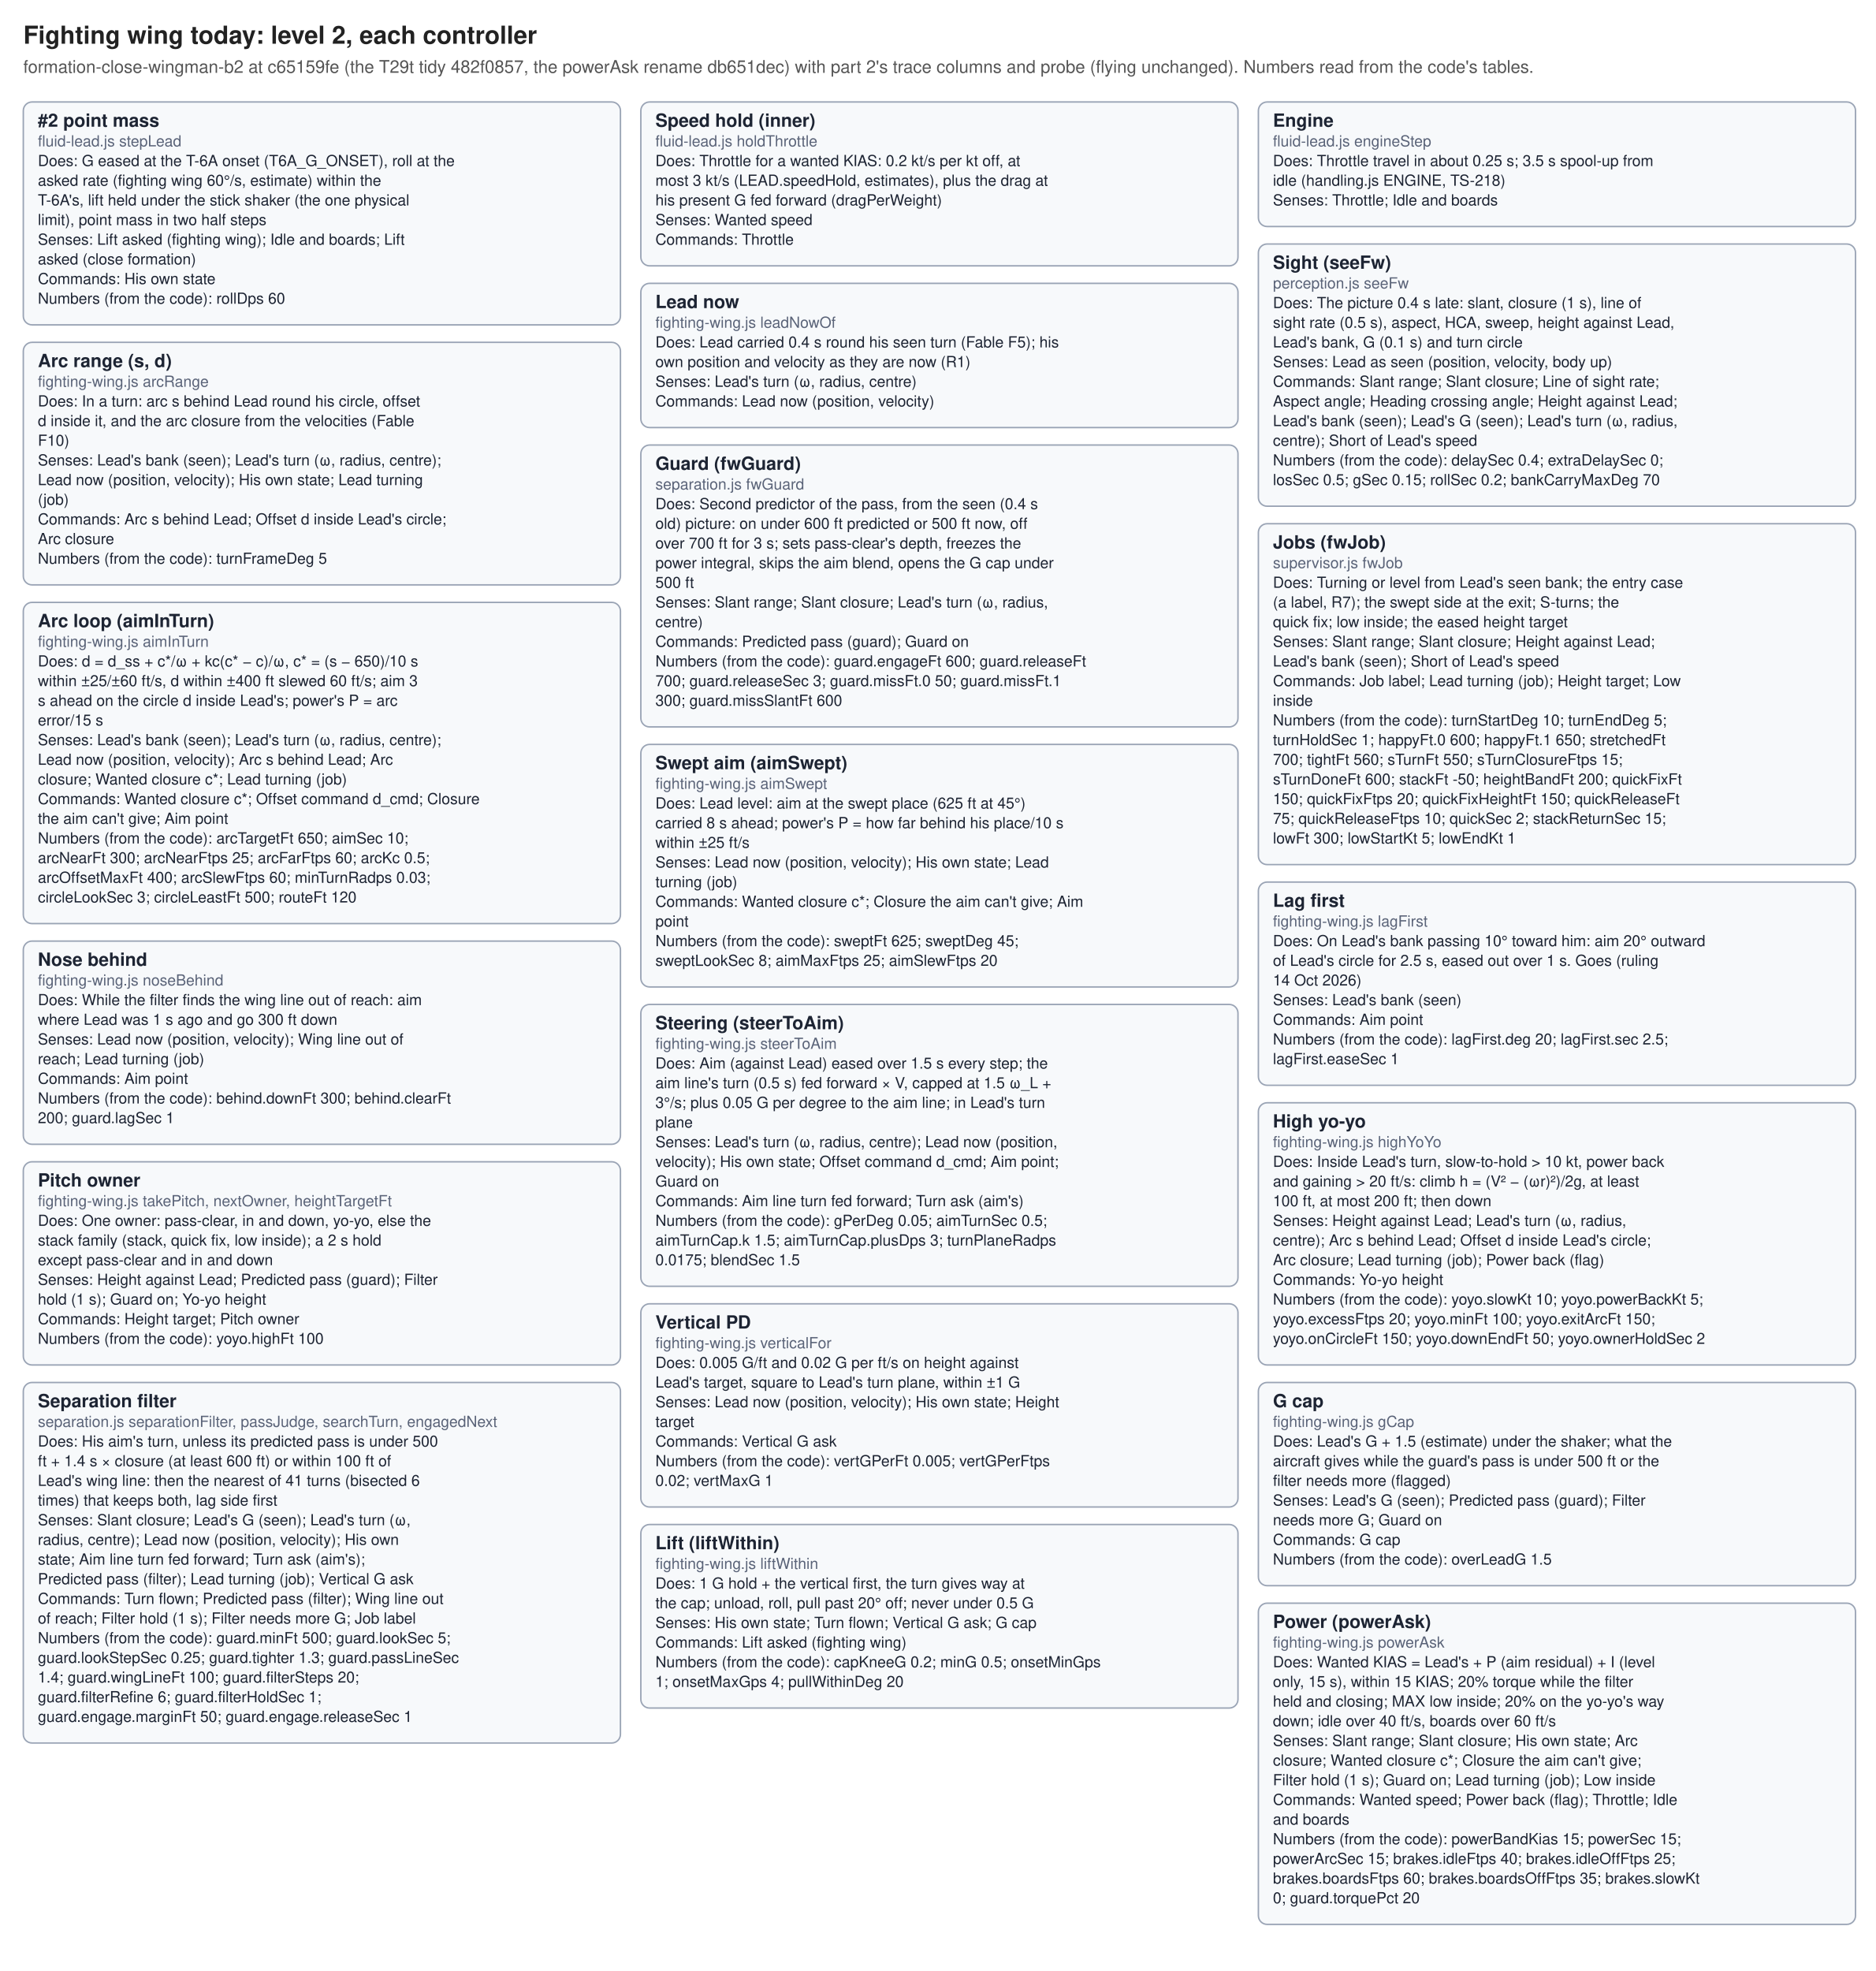
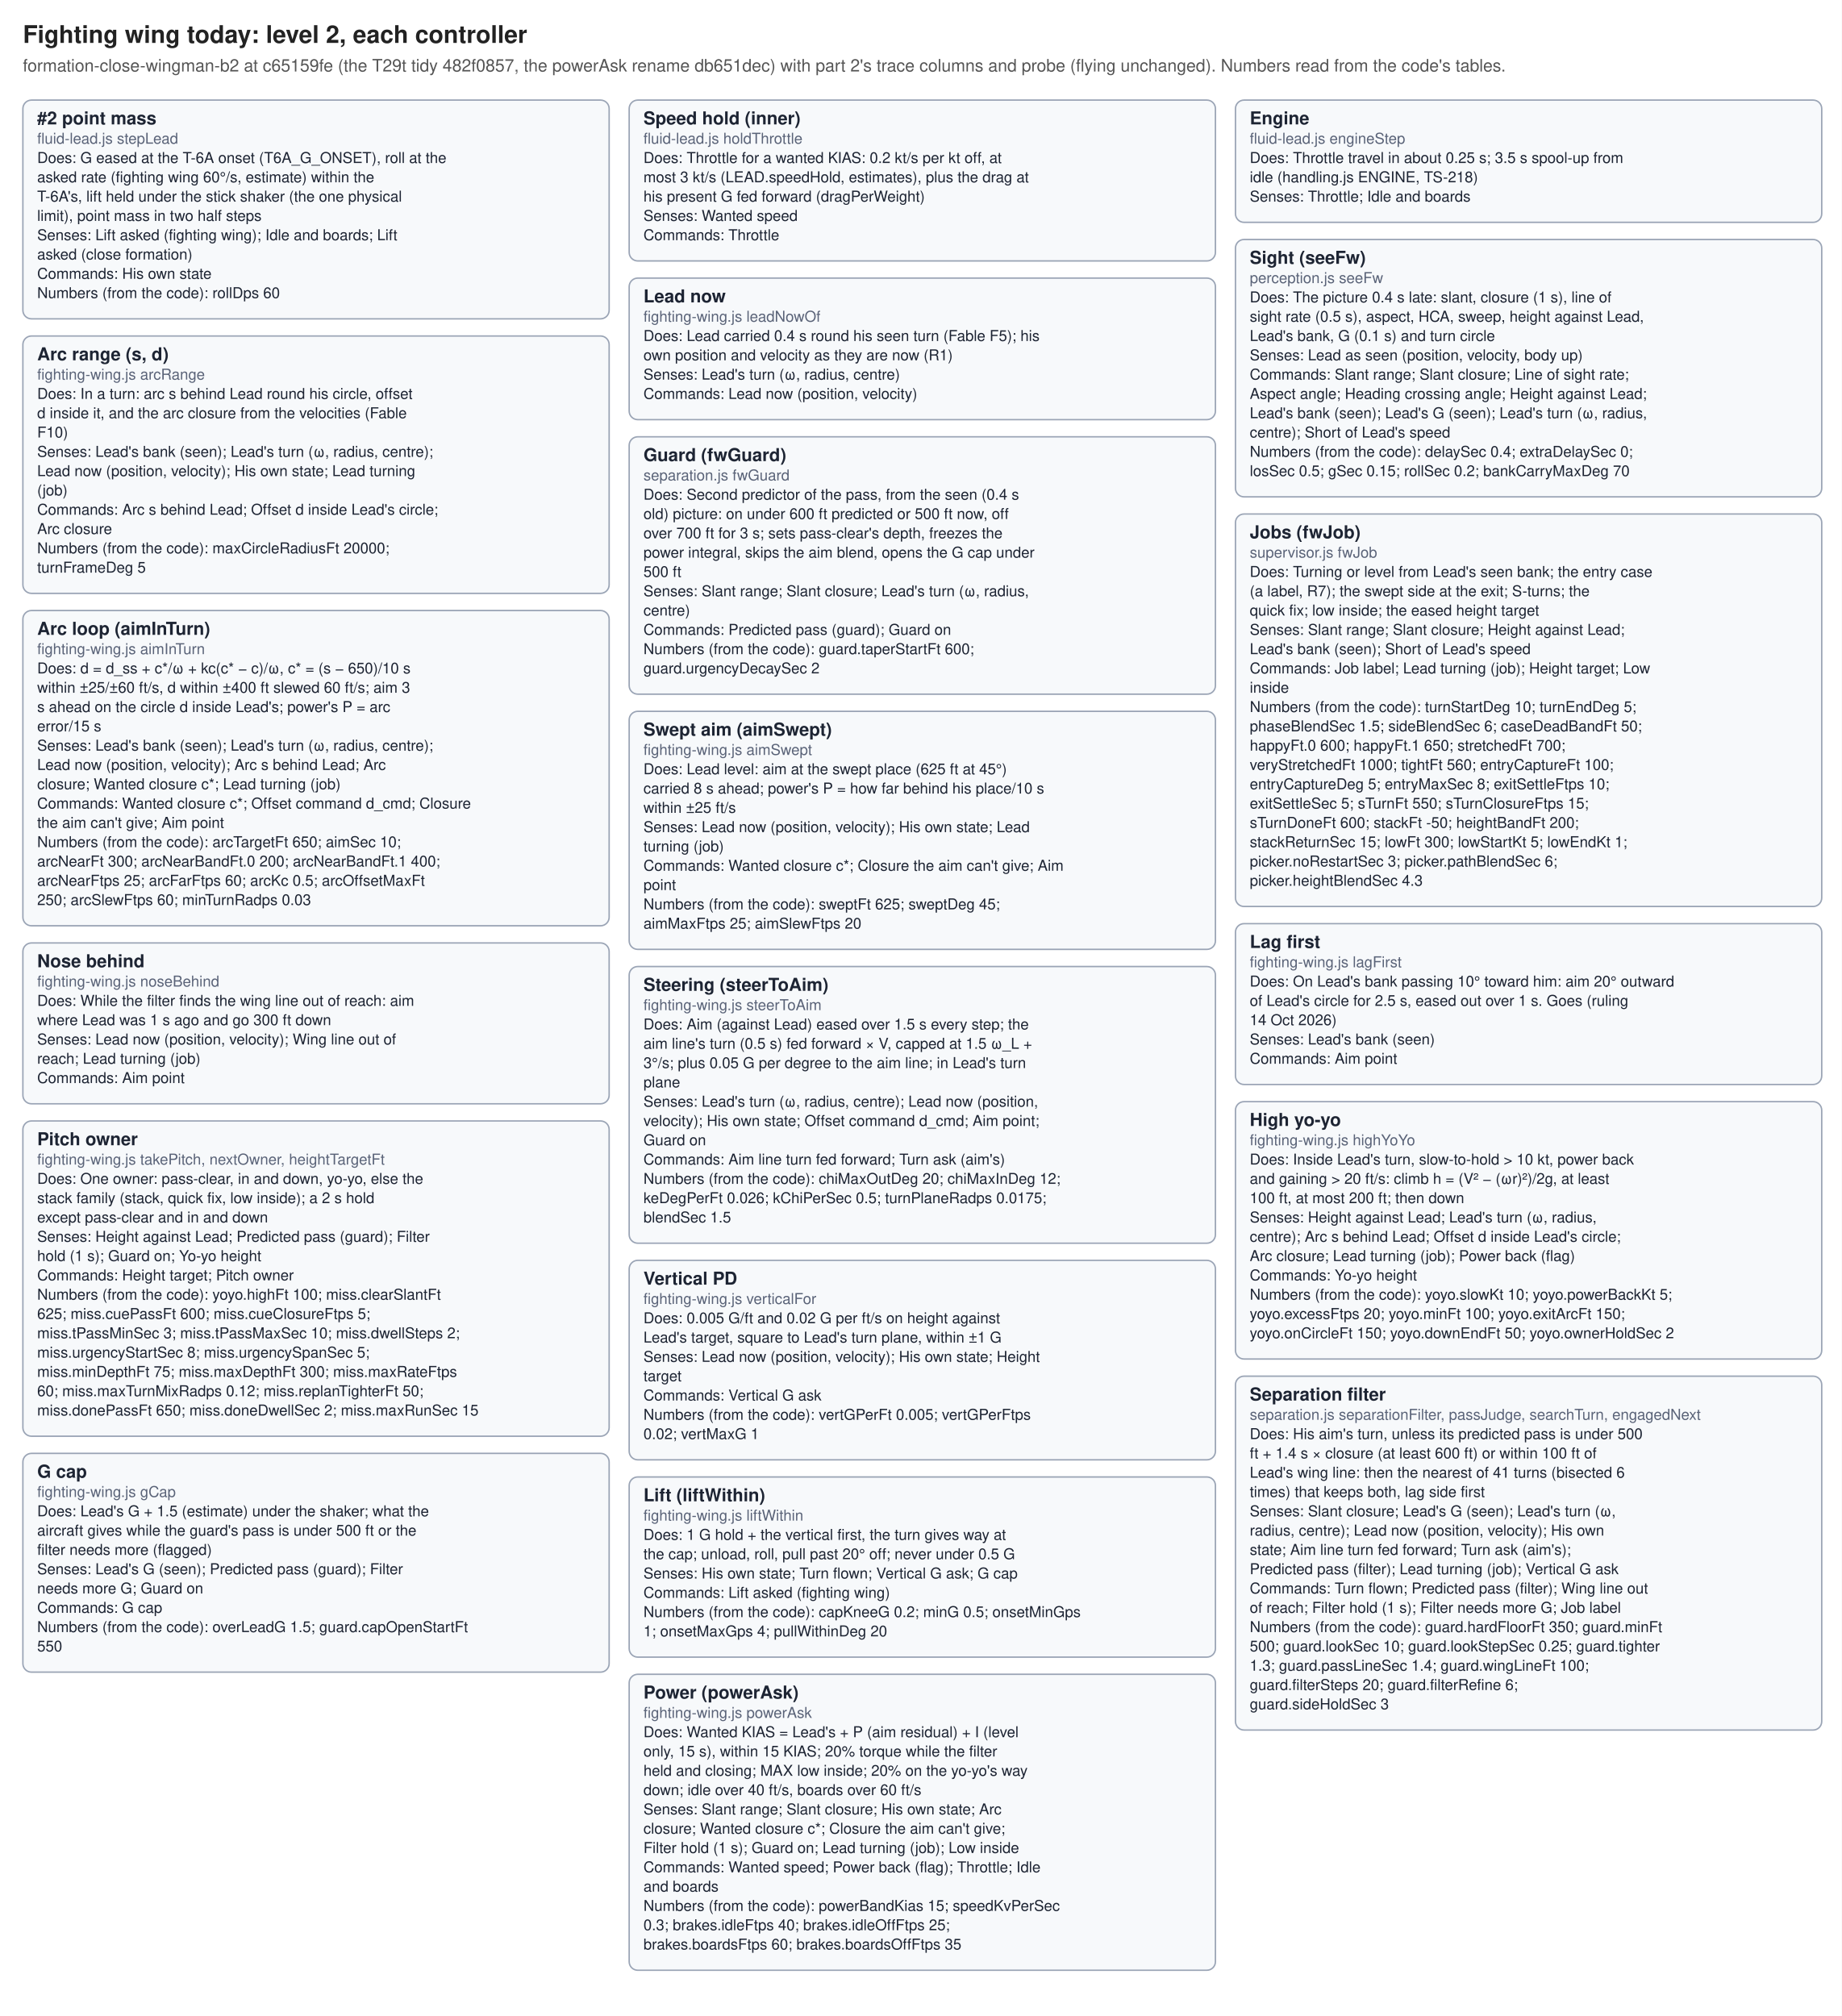
- <svg xmlns="http://www.w3.org/2000/svg" viewBox="0 0 1288 1353" width="1288" height="1353" font-family="Helvetica, Arial, sans-serif">
+ <svg xmlns="http://www.w3.org/2000/svg" viewBox="0 0 1288 1410" width="1288" height="1410" font-family="Helvetica, Arial, sans-serif">
  <rect width="100%" height="100%" fill="#ffffff" />
  <text x="16" y="30" font-size="17" font-weight="bold" fill="#222">Fighting wing today: level 2, each controller</text>
  <text x="16" y="50" font-size="12" fill="#555">formation-close-wingman-b2 at c65159fe (the T29t tidy 482f0857, the powerAsk rename db651dec) with part 2's trace columns and probe (flying unchanged). Numbers read from the code's tables.</text>
  <rect x="16" y="70" width="410" height="153" rx="6" fill="#f7f9fb" stroke="#9aa4b5" />
  <text x="26" y="87" font-size="12.5" font-weight="bold" fill="#1d2433">#2 point mass</text>
  <text x="26" y="100.5" font-size="10.5" fill="#5a6378">fluid-lead.js stepLead</text>
  <text x="26" y="114" font-size="10.5" fill="#1d2433">Does: G eased at the T-6A onset (T6A_G_ONSET), roll at the</text>
  <text x="26" y="127.5" font-size="10.5" fill="#1d2433">asked rate (fighting wing 60°/s, estimate) within the</text>
  <text x="26" y="141" font-size="10.5" fill="#1d2433">T-6A's, lift held under the stick shaker (the one physical</text>
  <text x="26" y="154.5" font-size="10.5" fill="#1d2433">limit), point mass in two half steps</text>
  <text x="26" y="168" font-size="10.5" fill="#1d2433">Senses: Lift asked (fighting wing); Idle and boards; Lift</text>
  <text x="26" y="181.5" font-size="10.5" fill="#1d2433">asked (close formation)</text>
  <text x="26" y="195" font-size="10.5" fill="#1d2433">Commands: His own state</text>
  <text x="26" y="208.5" font-size="10.5" fill="#1d2433">Numbers (from the code): rollDps 60</text>
  <rect x="440" y="70" width="410" height="112.5" rx="6" fill="#f7f9fb" stroke="#9aa4b5" />
  <text x="450" y="87" font-size="12.5" font-weight="bold" fill="#1d2433">Speed hold (inner)</text>
  <text x="450" y="100.5" font-size="10.5" fill="#5a6378">fluid-lead.js holdThrottle</text>
  <text x="450" y="114" font-size="10.5" fill="#1d2433">Does: Throttle for a wanted KIAS: 0.2 kt/s per kt off, at</text>
  <text x="450" y="127.5" font-size="10.5" fill="#1d2433">most 3 kt/s (LEAD.speedHold, estimates), plus the drag at</text>
  <text x="450" y="141" font-size="10.5" fill="#1d2433">his present G fed forward (dragPerWeight)</text>
  <text x="450" y="154.5" font-size="10.5" fill="#1d2433">Senses: Wanted speed</text>
  <text x="450" y="168" font-size="10.5" fill="#1d2433">Commands: Throttle</text>
  <rect x="864" y="70" width="410" height="85.5" rx="6" fill="#f7f9fb" stroke="#9aa4b5" />
  <text x="874" y="87" font-size="12.5" font-weight="bold" fill="#1d2433">Engine</text>
  <text x="874" y="100.5" font-size="10.5" fill="#5a6378">fluid-lead.js engineStep</text>
  <text x="874" y="114" font-size="10.5" fill="#1d2433">Does: Throttle travel in about 0.25 s; 3.5 s spool-up from</text>
  <text x="874" y="127.5" font-size="10.5" fill="#1d2433">idle (handling.js ENGINE, TS-218)</text>
  <text x="874" y="141" font-size="10.5" fill="#1d2433">Senses: Throttle; Idle and boards</text>
  <rect x="864" y="167.5" width="410" height="180" rx="6" fill="#f7f9fb" stroke="#9aa4b5" />
  <text x="874" y="184.5" font-size="12.5" font-weight="bold" fill="#1d2433">Sight (seeFw)</text>
  <text x="874" y="198" font-size="10.5" fill="#5a6378">perception.js seeFw</text>
  <text x="874" y="211.5" font-size="10.5" fill="#1d2433">Does: The picture 0.4 s late: slant, closure (1 s), line of</text>
  <text x="874" y="225" font-size="10.5" fill="#1d2433">sight rate (0.5 s), aspect, HCA, sweep, height against Lead,</text>
  <text x="874" y="238.5" font-size="10.5" fill="#1d2433">Lead's bank, G (0.1 s) and turn circle</text>
  <text x="874" y="252" font-size="10.5" fill="#1d2433">Senses: Lead as seen (position, velocity, body up)</text>
  <text x="874" y="265.5" font-size="10.5" fill="#1d2433">Commands: Slant range; Slant closure; Line of sight rate;</text>
  <text x="874" y="279" font-size="10.5" fill="#1d2433">Aspect angle; Heading crossing angle; Height against Lead;</text>
  <text x="874" y="292.5" font-size="10.5" fill="#1d2433">Lead's bank (seen); Lead's G (seen); Lead's turn (ω, radius,</text>
  <text x="874" y="306" font-size="10.5" fill="#1d2433">centre); Short of Lead's speed</text>
  <text x="874" y="319.5" font-size="10.5" fill="#1d2433">Numbers (from the code): delaySec 0.4; extraDelaySec 0;</text>
  <text x="874" y="333" font-size="10.5" fill="#1d2433">losSec 0.5; gSec 0.15; rollSec 0.2; bankCarryMaxDeg 70</text>
  <rect x="440" y="194.5" width="410" height="99" rx="6" fill="#f7f9fb" stroke="#9aa4b5" />
  <text x="450" y="211.5" font-size="12.5" font-weight="bold" fill="#1d2433">Lead now</text>
  <text x="450" y="225" font-size="10.5" fill="#5a6378">fighting-wing.js leadNowOf</text>
  <text x="450" y="238.5" font-size="10.5" fill="#1d2433">Does: Lead carried 0.4 s round his seen turn (Fable F5); his</text>
  <text x="450" y="252" font-size="10.5" fill="#1d2433">own position and velocity as they are now (R1)</text>
  <text x="450" y="265.5" font-size="10.5" fill="#1d2433">Senses: Lead's turn (ω, radius, centre)</text>
  <text x="450" y="279" font-size="10.5" fill="#1d2433">Commands: Lead now (position, velocity)</text>
-   <rect x="16" y="235" width="410" height="166.5" rx="6" fill="#f7f9fb" stroke="#9aa4b5" />
+   <rect x="16" y="235" width="410" height="180" rx="6" fill="#f7f9fb" stroke="#9aa4b5" />
  <text x="26" y="252" font-size="12.5" font-weight="bold" fill="#1d2433">Arc range (s, d)</text>
  <text x="26" y="265.5" font-size="10.5" fill="#5a6378">fighting-wing.js arcRange</text>
  <text x="26" y="279" font-size="10.5" fill="#1d2433">Does: In a turn: arc s behind Lead round his circle, offset</text>
  <text x="26" y="292.5" font-size="10.5" fill="#1d2433">d inside it, and the arc closure from the velocities (Fable</text>
  <text x="26" y="306" font-size="10.5" fill="#1d2433">F10)</text>
  <text x="26" y="319.5" font-size="10.5" fill="#1d2433">Senses: Lead's bank (seen); Lead's turn (ω, radius, centre);</text>
  <text x="26" y="333" font-size="10.5" fill="#1d2433">Lead now (position, velocity); His own state; Lead turning</text>
  <text x="26" y="346.5" font-size="10.5" fill="#1d2433">(job)</text>
  <text x="26" y="360" font-size="10.5" fill="#1d2433">Commands: Arc s behind Lead; Offset d inside Lead's circle;</text>
  <text x="26" y="373.5" font-size="10.5" fill="#1d2433">Arc closure</text>
-   <text x="26" y="387" font-size="10.5" fill="#1d2433">Numbers (from the code): turnFrameDeg 5</text>
-   <rect x="440" y="305.5" width="410" height="193.5" rx="6" fill="#f7f9fb" stroke="#9aa4b5" />
+   <text x="26" y="387" font-size="10.5" fill="#1d2433">Numbers (from the code): maxCircleRadiusFt 20000;</text>
+   <text x="26" y="400.5" font-size="10.5" fill="#1d2433">turnFrameDeg 5</text>
+   <rect x="440" y="305.5" width="410" height="180" rx="6" fill="#f7f9fb" stroke="#9aa4b5" />
  <text x="450" y="322.5" font-size="12.5" font-weight="bold" fill="#1d2433">Guard (fwGuard)</text>
  <text x="450" y="336" font-size="10.5" fill="#5a6378">separation.js fwGuard</text>
  <text x="450" y="349.5" font-size="10.5" fill="#1d2433">Does: Second predictor of the pass, from the seen (0.4 s</text>
  <text x="450" y="363" font-size="10.5" fill="#1d2433">old) picture: on under 600 ft predicted or 500 ft now, off</text>
  <text x="450" y="376.5" font-size="10.5" fill="#1d2433">over 700 ft for 3 s; sets pass-clear's depth, freezes the</text>
  <text x="450" y="390" font-size="10.5" fill="#1d2433">power integral, skips the aim blend, opens the G cap under</text>
  <text x="450" y="403.5" font-size="10.5" fill="#1d2433">500 ft</text>
  <text x="450" y="417" font-size="10.5" fill="#1d2433">Senses: Slant range; Slant closure; Lead's turn (ω, radius,</text>
  <text x="450" y="430.5" font-size="10.5" fill="#1d2433">centre)</text>
  <text x="450" y="444" font-size="10.5" fill="#1d2433">Commands: Predicted pass (guard); Guard on</text>
-   <text x="450" y="457.5" font-size="10.5" fill="#1d2433">Numbers (from the code): guard.engageFt 600; guard.releaseFt</text>
-   <text x="450" y="471" font-size="10.5" fill="#1d2433">700; guard.releaseSec 3; guard.missFt.0 50; guard.missFt.1</text>
-   <text x="450" y="484.5" font-size="10.5" fill="#1d2433">300; guard.missSlantFt 600</text>
-   <rect x="864" y="359.5" width="410" height="234" rx="6" fill="#f7f9fb" stroke="#9aa4b5" />
+   <text x="450" y="457.5" font-size="10.5" fill="#1d2433">Numbers (from the code): guard.taperStartFt 600;</text>
+   <text x="450" y="471" font-size="10.5" fill="#1d2433">guard.urgencyDecaySec 2</text>
+   <rect x="864" y="359.5" width="410" height="274.5" rx="6" fill="#f7f9fb" stroke="#9aa4b5" />
  <text x="874" y="376.5" font-size="12.5" font-weight="bold" fill="#1d2433">Jobs (fwJob)</text>
  <text x="874" y="390" font-size="10.5" fill="#5a6378">supervisor.js fwJob</text>
  <text x="874" y="403.5" font-size="10.5" fill="#1d2433">Does: Turning or level from Lead's seen bank; the entry case</text>
  <text x="874" y="417" font-size="10.5" fill="#1d2433">(a label, R7); the swept side at the exit; S-turns; the</text>
  <text x="874" y="430.5" font-size="10.5" fill="#1d2433">quick fix; low inside; the eased height target</text>
  <text x="874" y="444" font-size="10.5" fill="#1d2433">Senses: Slant range; Slant closure; Height against Lead;</text>
  <text x="874" y="457.5" font-size="10.5" fill="#1d2433">Lead's bank (seen); Short of Lead's speed</text>
  <text x="874" y="471" font-size="10.5" fill="#1d2433">Commands: Job label; Lead turning (job); Height target; Low</text>
  <text x="874" y="484.5" font-size="10.5" fill="#1d2433">inside</text>
  <text x="874" y="498" font-size="10.5" fill="#1d2433">Numbers (from the code): turnStartDeg 10; turnEndDeg 5;</text>
-   <text x="874" y="511.5" font-size="10.5" fill="#1d2433">turnHoldSec 1; happyFt.0 600; happyFt.1 650; stretchedFt</text>
-   <text x="874" y="525" font-size="10.5" fill="#1d2433">700; tightFt 560; sTurnFt 550; sTurnClosureFtps 15;</text>
-   <text x="874" y="538.5" font-size="10.5" fill="#1d2433">sTurnDoneFt 600; stackFt -50; heightBandFt 200; quickFixFt</text>
-   <text x="874" y="552" font-size="10.5" fill="#1d2433">150; quickFixFtps 20; quickFixHeightFt 150; quickReleaseFt</text>
-   <text x="874" y="565.5" font-size="10.5" fill="#1d2433">75; quickReleaseFtps 10; quickSec 2; stackReturnSec 15;</text>
-   <text x="874" y="579" font-size="10.5" fill="#1d2433">lowFt 300; lowStartKt 5; lowEndKt 1</text>
-   <rect x="16" y="413.5" width="410" height="220.5" rx="6" fill="#f7f9fb" stroke="#9aa4b5" />
-   <text x="26" y="430.5" font-size="12.5" font-weight="bold" fill="#1d2433">Arc loop (aimInTurn)</text>
-   <text x="26" y="444" font-size="10.5" fill="#5a6378">fighting-wing.js aimInTurn</text>
-   <text x="26" y="457.5" font-size="10.5" fill="#1d2433">Does: d = d_ss + c*/ω + kc(c* − c)/ω, c* = (s − 650)/10 s</text>
-   <text x="26" y="471" font-size="10.5" fill="#1d2433">within ±25/±60 ft/s, d within ±400 ft slewed 60 ft/s; aim 3</text>
-   <text x="26" y="484.5" font-size="10.5" fill="#1d2433">s ahead on the circle d inside Lead's; power's P = arc</text>
-   <text x="26" y="498" font-size="10.5" fill="#1d2433">error/15 s</text>
-   <text x="26" y="511.5" font-size="10.5" fill="#1d2433">Senses: Lead's bank (seen); Lead's turn (ω, radius, centre);</text>
-   <text x="26" y="525" font-size="10.5" fill="#1d2433">Lead now (position, velocity); Arc s behind Lead; Arc</text>
-   <text x="26" y="538.5" font-size="10.5" fill="#1d2433">closure; Wanted closure c*; Lead turning (job)</text>
-   <text x="26" y="552" font-size="10.5" fill="#1d2433">Commands: Wanted closure c*; Offset command d_cmd; Closure</text>
-   <text x="26" y="565.5" font-size="10.5" fill="#1d2433">the aim can't give; Aim point</text>
-   <text x="26" y="579" font-size="10.5" fill="#1d2433">Numbers (from the code): arcTargetFt 650; aimSec 10;</text>
-   <text x="26" y="592.5" font-size="10.5" fill="#1d2433">arcNearFt 300; arcNearFtps 25; arcFarFtps 60; arcKc 0.5;</text>
-   <text x="26" y="606" font-size="10.5" fill="#1d2433">arcOffsetMaxFt 400; arcSlewFtps 60; minTurnRadps 0.03;</text>
-   <text x="26" y="619.5" font-size="10.5" fill="#1d2433">circleLookSec 3; circleLeastFt 500; routeFt 120</text>
-   <rect x="440" y="511" width="410" height="166.5" rx="6" fill="#f7f9fb" stroke="#9aa4b5" />
-   <text x="450" y="528" font-size="12.5" font-weight="bold" fill="#1d2433">Swept aim (aimSwept)</text>
-   <text x="450" y="541.5" font-size="10.5" fill="#5a6378">fighting-wing.js aimSwept</text>
-   <text x="450" y="555" font-size="10.5" fill="#1d2433">Does: Lead level: aim at the swept place (625 ft at 45°)</text>
-   <text x="450" y="568.5" font-size="10.5" fill="#1d2433">carried 8 s ahead; power's P = how far behind his place/10 s</text>
-   <text x="450" y="582" font-size="10.5" fill="#1d2433">within ±25 ft/s</text>
-   <text x="450" y="595.5" font-size="10.5" fill="#1d2433">Senses: Lead now (position, velocity); His own state; Lead</text>
-   <text x="450" y="609" font-size="10.5" fill="#1d2433">turning (job)</text>
-   <text x="450" y="622.5" font-size="10.5" fill="#1d2433">Commands: Wanted closure c*; Closure the aim can't give; Aim</text>
-   <text x="450" y="636" font-size="10.5" fill="#1d2433">point</text>
-   <text x="450" y="649.5" font-size="10.5" fill="#1d2433">Numbers (from the code): sweptFt 625; sweptDeg 45;</text>
-   <text x="450" y="663" font-size="10.5" fill="#1d2433">sweptLookSec 8; aimMaxFtps 25; aimSlewFtps 20</text>
-   <rect x="864" y="605.5" width="410" height="139.5" rx="6" fill="#f7f9fb" stroke="#9aa4b5" />
-   <text x="874" y="622.5" font-size="12.5" font-weight="bold" fill="#1d2433">Lag first</text>
-   <text x="874" y="636" font-size="10.5" fill="#5a6378">fighting-wing.js lagFirst</text>
-   <text x="874" y="649.5" font-size="10.5" fill="#1d2433">Does: On Lead's bank passing 10° toward him: aim 20° outward</text>
-   <text x="874" y="663" font-size="10.5" fill="#1d2433">of Lead's circle for 2.5 s, eased out over 1 s. Goes (ruling</text>
-   <text x="874" y="676.5" font-size="10.5" fill="#1d2433">14 Oct 2026)</text>
-   <text x="874" y="690" font-size="10.5" fill="#1d2433">Senses: Lead's bank (seen)</text>
-   <text x="874" y="703.5" font-size="10.5" fill="#1d2433">Commands: Aim point</text>
-   <text x="874" y="717" font-size="10.5" fill="#1d2433">Numbers (from the code): lagFirst.deg 20; lagFirst.sec 2.5;</text>
-   <text x="874" y="730.5" font-size="10.5" fill="#1d2433">lagFirst.easeSec 1</text>
-   <rect x="16" y="646" width="410" height="139.5" rx="6" fill="#f7f9fb" stroke="#9aa4b5" />
-   <text x="26" y="663" font-size="12.5" font-weight="bold" fill="#1d2433">Nose behind</text>
-   <text x="26" y="676.5" font-size="10.5" fill="#5a6378">fighting-wing.js noseBehind</text>
-   <text x="26" y="690" font-size="10.5" fill="#1d2433">Does: While the filter finds the wing line out of reach: aim</text>
-   <text x="26" y="703.5" font-size="10.5" fill="#1d2433">where Lead was 1 s ago and go 300 ft down</text>
-   <text x="26" y="717" font-size="10.5" fill="#1d2433">Senses: Lead now (position, velocity); Wing line out of</text>
-   <text x="26" y="730.5" font-size="10.5" fill="#1d2433">reach; Lead turning (job)</text>
-   <text x="26" y="744" font-size="10.5" fill="#1d2433">Commands: Aim point</text>
-   <text x="26" y="757.5" font-size="10.5" fill="#1d2433">Numbers (from the code): behind.downFt 300; behind.clearFt</text>
-   <text x="26" y="771" font-size="10.5" fill="#1d2433">200; guard.lagSec 1</text>
-   <rect x="440" y="689.5" width="410" height="193.5" rx="6" fill="#f7f9fb" stroke="#9aa4b5" />
-   <text x="450" y="706.5" font-size="12.5" font-weight="bold" fill="#1d2433">Steering (steerToAim)</text>
-   <text x="450" y="720" font-size="10.5" fill="#5a6378">fighting-wing.js steerToAim</text>
-   <text x="450" y="733.5" font-size="10.5" fill="#1d2433">Does: Aim (against Lead) eased over 1.5 s every step; the</text>
-   <text x="450" y="747" font-size="10.5" fill="#1d2433">aim line's turn (0.5 s) fed forward × V, capped at 1.5 ω_L +</text>
-   <text x="450" y="760.5" font-size="10.5" fill="#1d2433">3°/s; plus 0.05 G per degree to the aim line; in Lead's turn</text>
-   <text x="450" y="774" font-size="10.5" fill="#1d2433">plane</text>
-   <text x="450" y="787.5" font-size="10.5" fill="#1d2433">Senses: Lead's turn (ω, radius, centre); Lead now (position,</text>
-   <text x="450" y="801" font-size="10.5" fill="#1d2433">velocity); His own state; Offset command d_cmd; Aim point;</text>
-   <text x="450" y="814.5" font-size="10.5" fill="#1d2433">Guard on</text>
-   <text x="450" y="828" font-size="10.5" fill="#1d2433">Commands: Aim line turn fed forward; Turn ask (aim's)</text>
-   <text x="450" y="841.5" font-size="10.5" fill="#1d2433">Numbers (from the code): gPerDeg 0.05; aimTurnSec 0.5;</text>
-   <text x="450" y="855" font-size="10.5" fill="#1d2433">aimTurnCap.k 1.5; aimTurnCap.plusDps 3; turnPlaneRadps</text>
-   <text x="450" y="868.5" font-size="10.5" fill="#1d2433">0.0175; blendSec 1.5</text>
-   <rect x="864" y="757" width="410" height="180" rx="6" fill="#f7f9fb" stroke="#9aa4b5" />
-   <text x="874" y="774" font-size="12.5" font-weight="bold" fill="#1d2433">High yo-yo</text>
-   <text x="874" y="787.5" font-size="10.5" fill="#5a6378">fighting-wing.js highYoYo</text>
-   <text x="874" y="801" font-size="10.5" fill="#1d2433">Does: Inside Lead's turn, slow-to-hold &gt; 10 kt, power back</text>
-   <text x="874" y="814.5" font-size="10.5" fill="#1d2433">and gaining &gt; 20 ft/s: climb h = (V² − (ωr)²)/2g, at least</text>
-   <text x="874" y="828" font-size="10.5" fill="#1d2433">100 ft, at most 200 ft; then down</text>
-   <text x="874" y="841.5" font-size="10.5" fill="#1d2433">Senses: Height against Lead; Lead's turn (ω, radius,</text>
-   <text x="874" y="855" font-size="10.5" fill="#1d2433">centre); Arc s behind Lead; Offset d inside Lead's circle;</text>
-   <text x="874" y="868.5" font-size="10.5" fill="#1d2433">Arc closure; Lead turning (job); Power back (flag)</text>
-   <text x="874" y="882" font-size="10.5" fill="#1d2433">Commands: Yo-yo height</text>
-   <text x="874" y="895.5" font-size="10.5" fill="#1d2433">Numbers (from the code): yoyo.slowKt 10; yoyo.powerBackKt 5;</text>
-   <text x="874" y="909" font-size="10.5" fill="#1d2433">yoyo.excessFtps 20; yoyo.minFt 100; yoyo.exitArcFt 150;</text>
-   <text x="874" y="922.5" font-size="10.5" fill="#1d2433">yoyo.onCircleFt 150; yoyo.downEndFt 50; yoyo.ownerHoldSec 2</text>
-   <rect x="16" y="797.5" width="410" height="139.5" rx="6" fill="#f7f9fb" stroke="#9aa4b5" />
-   <text x="26" y="814.5" font-size="12.5" font-weight="bold" fill="#1d2433">Pitch owner</text>
-   <text x="26" y="828" font-size="10.5" fill="#5a6378">fighting-wing.js takePitch, nextOwner, heightTargetFt</text>
-   <text x="26" y="841.5" font-size="10.5" fill="#1d2433">Does: One owner: pass-clear, in and down, yo-yo, else the</text>
-   <text x="26" y="855" font-size="10.5" fill="#1d2433">stack family (stack, quick fix, low inside); a 2 s hold</text>
-   <text x="26" y="868.5" font-size="10.5" fill="#1d2433">except pass-clear and in and down</text>
-   <text x="26" y="882" font-size="10.5" fill="#1d2433">Senses: Height against Lead; Predicted pass (guard); Filter</text>
-   <text x="26" y="895.5" font-size="10.5" fill="#1d2433">hold (1 s); Guard on; Yo-yo height</text>
-   <text x="26" y="909" font-size="10.5" fill="#1d2433">Commands: Height target; Pitch owner</text>
-   <text x="26" y="922.5" font-size="10.5" fill="#1d2433">Numbers (from the code): yoyo.highFt 100</text>
-   <rect x="440" y="895" width="410" height="139.5" rx="6" fill="#f7f9fb" stroke="#9aa4b5" />
-   <text x="450" y="912" font-size="12.5" font-weight="bold" fill="#1d2433">Vertical PD</text>
-   <text x="450" y="925.5" font-size="10.5" fill="#5a6378">fighting-wing.js verticalFor</text>
-   <text x="450" y="939" font-size="10.5" fill="#1d2433">Does: 0.005 G/ft and 0.02 G per ft/s on height against</text>
-   <text x="450" y="952.5" font-size="10.5" fill="#1d2433">Lead's target, square to Lead's turn plane, within ±1 G</text>
-   <text x="450" y="966" font-size="10.5" fill="#1d2433">Senses: Lead now (position, velocity); His own state; Height</text>
-   <text x="450" y="979.5" font-size="10.5" fill="#1d2433">target</text>
-   <text x="450" y="993" font-size="10.5" fill="#1d2433">Commands: Vertical G ask</text>
-   <text x="450" y="1006.5" font-size="10.5" fill="#1d2433">Numbers (from the code): vertGPerFt 0.005; vertGPerFtps</text>
-   <text x="450" y="1020" font-size="10.5" fill="#1d2433">0.02; vertMaxG 1</text>
-   <rect x="16" y="949" width="410" height="247.5" rx="6" fill="#f7f9fb" stroke="#9aa4b5" />
-   <text x="26" y="966" font-size="12.5" font-weight="bold" fill="#1d2433">Separation filter</text>
-   <text x="26" y="979.5" font-size="10.5" fill="#5a6378">separation.js separationFilter, passJudge, searchTurn, engagedNext</text>
-   <text x="26" y="993" font-size="10.5" fill="#1d2433">Does: His aim's turn, unless its predicted pass is under 500</text>
-   <text x="26" y="1006.5" font-size="10.5" fill="#1d2433">ft + 1.4 s × closure (at least 600 ft) or within 100 ft of</text>
-   <text x="26" y="1020" font-size="10.5" fill="#1d2433">Lead's wing line: then the nearest of 41 turns (bisected 6</text>
-   <text x="26" y="1033.5" font-size="10.5" fill="#1d2433">times) that keeps both, lag side first</text>
-   <text x="26" y="1047" font-size="10.5" fill="#1d2433">Senses: Slant closure; Lead's G (seen); Lead's turn (ω,</text>
-   <text x="26" y="1060.5" font-size="10.5" fill="#1d2433">radius, centre); Lead now (position, velocity); His own</text>
-   <text x="26" y="1074" font-size="10.5" fill="#1d2433">state; Aim line turn fed forward; Turn ask (aim's);</text>
-   <text x="26" y="1087.5" font-size="10.5" fill="#1d2433">Predicted pass (filter); Lead turning (job); Vertical G ask</text>
-   <text x="26" y="1101" font-size="10.5" fill="#1d2433">Commands: Turn flown; Predicted pass (filter); Wing line out</text>
-   <text x="26" y="1114.5" font-size="10.5" fill="#1d2433">of reach; Filter hold (1 s); Filter needs more G; Job label</text>
-   <text x="26" y="1128" font-size="10.5" fill="#1d2433">Numbers (from the code): guard.minFt 500; guard.lookSec 5;</text>
-   <text x="26" y="1141.5" font-size="10.5" fill="#1d2433">guard.lookStepSec 0.25; guard.tighter 1.3; guard.passLineSec</text>
-   <text x="26" y="1155" font-size="10.5" fill="#1d2433">1.4; guard.wingLineFt 100; guard.filterSteps 20;</text>
-   <text x="26" y="1168.5" font-size="10.5" fill="#1d2433">guard.filterRefine 6; guard.filterHoldSec 1;</text>
-   <text x="26" y="1182" font-size="10.5" fill="#1d2433">guard.engage.marginFt 50; guard.engage.releaseSec 1</text>
-   <rect x="864" y="949" width="410" height="139.5" rx="6" fill="#f7f9fb" stroke="#9aa4b5" />
-   <text x="874" y="966" font-size="12.5" font-weight="bold" fill="#1d2433">G cap</text>
-   <text x="874" y="979.5" font-size="10.5" fill="#5a6378">fighting-wing.js gCap</text>
-   <text x="874" y="993" font-size="10.5" fill="#1d2433">Does: Lead's G + 1.5 (estimate) under the shaker; what the</text>
-   <text x="874" y="1006.5" font-size="10.5" fill="#1d2433">aircraft gives while the guard's pass is under 500 ft or the</text>
-   <text x="874" y="1020" font-size="10.5" fill="#1d2433">filter needs more (flagged)</text>
-   <text x="874" y="1033.5" font-size="10.5" fill="#1d2433">Senses: Lead's G (seen); Predicted pass (guard); Filter</text>
-   <text x="874" y="1047" font-size="10.5" fill="#1d2433">needs more G; Guard on</text>
-   <text x="874" y="1060.5" font-size="10.5" fill="#1d2433">Commands: G cap</text>
-   <text x="874" y="1074" font-size="10.5" fill="#1d2433">Numbers (from the code): overLeadG 1.5</text>
-   <rect x="440" y="1046.5" width="410" height="126" rx="6" fill="#f7f9fb" stroke="#9aa4b5" />
-   <text x="450" y="1063.5" font-size="12.5" font-weight="bold" fill="#1d2433">Lift (liftWithin)</text>
-   <text x="450" y="1077" font-size="10.5" fill="#5a6378">fighting-wing.js liftWithin</text>
-   <text x="450" y="1090.5" font-size="10.5" fill="#1d2433">Does: 1 G hold + the vertical first, the turn gives way at</text>
-   <text x="450" y="1104" font-size="10.5" fill="#1d2433">the cap; unload, roll, pull past 20° off; never under 0.5 G</text>
-   <text x="450" y="1117.5" font-size="10.5" fill="#1d2433">Senses: His own state; Turn flown; Vertical G ask; G cap</text>
-   <text x="450" y="1131" font-size="10.5" fill="#1d2433">Commands: Lift asked (fighting wing)</text>
-   <text x="450" y="1144.5" font-size="10.5" fill="#1d2433">Numbers (from the code): capKneeG 0.2; minG 0.5; onsetMinGps</text>
-   <text x="450" y="1158" font-size="10.5" fill="#1d2433">1; onsetMaxGps 4; pullWithinDeg 20</text>
-   <rect x="864" y="1100.5" width="410" height="220.5" rx="6" fill="#f7f9fb" stroke="#9aa4b5" />
-   <text x="874" y="1117.5" font-size="12.5" font-weight="bold" fill="#1d2433">Power (powerAsk)</text>
-   <text x="874" y="1131" font-size="10.5" fill="#5a6378">fighting-wing.js powerAsk</text>
-   <text x="874" y="1144.5" font-size="10.5" fill="#1d2433">Does: Wanted KIAS = Lead's + P (aim residual) + I (level</text>
-   <text x="874" y="1158" font-size="10.5" fill="#1d2433">only, 15 s), within 15 KIAS; 20% torque while the filter</text>
-   <text x="874" y="1171.5" font-size="10.5" fill="#1d2433">held and closing; MAX low inside; 20% on the yo-yo's way</text>
-   <text x="874" y="1185" font-size="10.5" fill="#1d2433">down; idle over 40 ft/s, boards over 60 ft/s</text>
-   <text x="874" y="1198.5" font-size="10.5" fill="#1d2433">Senses: Slant range; Slant closure; His own state; Arc</text>
-   <text x="874" y="1212" font-size="10.5" fill="#1d2433">closure; Wanted closure c*; Closure the aim can't give;</text>
-   <text x="874" y="1225.5" font-size="10.5" fill="#1d2433">Filter hold (1 s); Guard on; Lead turning (job); Low inside</text>
-   <text x="874" y="1239" font-size="10.5" fill="#1d2433">Commands: Wanted speed; Power back (flag); Throttle; Idle</text>
-   <text x="874" y="1252.5" font-size="10.5" fill="#1d2433">and boards</text>
-   <text x="874" y="1266" font-size="10.5" fill="#1d2433">Numbers (from the code): powerBandKias 15; powerSec 15;</text>
-   <text x="874" y="1279.5" font-size="10.5" fill="#1d2433">powerArcSec 15; brakes.idleFtps 40; brakes.idleOffFtps 25;</text>
-   <text x="874" y="1293" font-size="10.5" fill="#1d2433">brakes.boardsFtps 60; brakes.boardsOffFtps 35; brakes.slowKt</text>
-   <text x="874" y="1306.5" font-size="10.5" fill="#1d2433">0; guard.torquePct 20</text>
+   <text x="874" y="511.5" font-size="10.5" fill="#1d2433">phaseBlendSec 1.5; sideBlendSec 6; caseDeadBandFt 50;</text>
+   <text x="874" y="525" font-size="10.5" fill="#1d2433">happyFt.0 600; happyFt.1 650; stretchedFt 700;</text>
+   <text x="874" y="538.5" font-size="10.5" fill="#1d2433">veryStretchedFt 1000; tightFt 560; entryCaptureFt 100;</text>
+   <text x="874" y="552" font-size="10.5" fill="#1d2433">entryCaptureDeg 5; entryMaxSec 8; exitSettleFtps 10;</text>
+   <text x="874" y="565.5" font-size="10.5" fill="#1d2433">exitSettleSec 5; sTurnFt 550; sTurnClosureFtps 15;</text>
+   <text x="874" y="579" font-size="10.5" fill="#1d2433">sTurnDoneFt 600; stackFt -50; heightBandFt 200;</text>
+   <text x="874" y="592.5" font-size="10.5" fill="#1d2433">stackReturnSec 15; lowFt 300; lowStartKt 5; lowEndKt 1;</text>
+   <text x="874" y="606" font-size="10.5" fill="#1d2433">picker.noRestartSec 3; picker.pathBlendSec 6;</text>
+   <text x="874" y="619.5" font-size="10.5" fill="#1d2433">picker.heightBlendSec 4.3</text>
+   <rect x="16" y="427" width="410" height="220.5" rx="6" fill="#f7f9fb" stroke="#9aa4b5" />
+   <text x="26" y="444" font-size="12.5" font-weight="bold" fill="#1d2433">Arc loop (aimInTurn)</text>
+   <text x="26" y="457.5" font-size="10.5" fill="#5a6378">fighting-wing.js aimInTurn</text>
+   <text x="26" y="471" font-size="10.5" fill="#1d2433">Does: d = d_ss + c*/ω + kc(c* − c)/ω, c* = (s − 650)/10 s</text>
+   <text x="26" y="484.5" font-size="10.5" fill="#1d2433">within ±25/±60 ft/s, d within ±400 ft slewed 60 ft/s; aim 3</text>
+   <text x="26" y="498" font-size="10.5" fill="#1d2433">s ahead on the circle d inside Lead's; power's P = arc</text>
+   <text x="26" y="511.5" font-size="10.5" fill="#1d2433">error/15 s</text>
+   <text x="26" y="525" font-size="10.5" fill="#1d2433">Senses: Lead's bank (seen); Lead's turn (ω, radius, centre);</text>
+   <text x="26" y="538.5" font-size="10.5" fill="#1d2433">Lead now (position, velocity); Arc s behind Lead; Arc</text>
+   <text x="26" y="552" font-size="10.5" fill="#1d2433">closure; Wanted closure c*; Lead turning (job)</text>
+   <text x="26" y="565.5" font-size="10.5" fill="#1d2433">Commands: Wanted closure c*; Offset command d_cmd; Closure</text>
+   <text x="26" y="579" font-size="10.5" fill="#1d2433">the aim can't give; Aim point</text>
+   <text x="26" y="592.5" font-size="10.5" fill="#1d2433">Numbers (from the code): arcTargetFt 650; aimSec 10;</text>
+   <text x="26" y="606" font-size="10.5" fill="#1d2433">arcNearFt 300; arcNearBandFt.0 200; arcNearBandFt.1 400;</text>
+   <text x="26" y="619.5" font-size="10.5" fill="#1d2433">arcNearFtps 25; arcFarFtps 60; arcKc 0.5; arcOffsetMaxFt</text>
+   <text x="26" y="633" font-size="10.5" fill="#1d2433">250; arcSlewFtps 60; minTurnRadps 0.03</text>
+   <rect x="440" y="497.5" width="410" height="166.5" rx="6" fill="#f7f9fb" stroke="#9aa4b5" />
+   <text x="450" y="514.5" font-size="12.5" font-weight="bold" fill="#1d2433">Swept aim (aimSwept)</text>
+   <text x="450" y="528" font-size="10.5" fill="#5a6378">fighting-wing.js aimSwept</text>
+   <text x="450" y="541.5" font-size="10.5" fill="#1d2433">Does: Lead level: aim at the swept place (625 ft at 45°)</text>
+   <text x="450" y="555" font-size="10.5" fill="#1d2433">carried 8 s ahead; power's P = how far behind his place/10 s</text>
+   <text x="450" y="568.5" font-size="10.5" fill="#1d2433">within ±25 ft/s</text>
+   <text x="450" y="582" font-size="10.5" fill="#1d2433">Senses: Lead now (position, velocity); His own state; Lead</text>
+   <text x="450" y="595.5" font-size="10.5" fill="#1d2433">turning (job)</text>
+   <text x="450" y="609" font-size="10.5" fill="#1d2433">Commands: Wanted closure c*; Closure the aim can't give; Aim</text>
+   <text x="450" y="622.5" font-size="10.5" fill="#1d2433">point</text>
+   <text x="450" y="636" font-size="10.5" fill="#1d2433">Numbers (from the code): sweptFt 625; sweptDeg 45;</text>
+   <text x="450" y="649.5" font-size="10.5" fill="#1d2433">aimMaxFtps 25; aimSlewFtps 20</text>
+   <rect x="864" y="646" width="410" height="112.5" rx="6" fill="#f7f9fb" stroke="#9aa4b5" />
+   <text x="874" y="663" font-size="12.5" font-weight="bold" fill="#1d2433">Lag first</text>
+   <text x="874" y="676.5" font-size="10.5" fill="#5a6378">fighting-wing.js lagFirst</text>
+   <text x="874" y="690" font-size="10.5" fill="#1d2433">Does: On Lead's bank passing 10° toward him: aim 20° outward</text>
+   <text x="874" y="703.5" font-size="10.5" fill="#1d2433">of Lead's circle for 2.5 s, eased out over 1 s. Goes (ruling</text>
+   <text x="874" y="717" font-size="10.5" fill="#1d2433">14 Oct 2026)</text>
+   <text x="874" y="730.5" font-size="10.5" fill="#1d2433">Senses: Lead's bank (seen)</text>
+   <text x="874" y="744" font-size="10.5" fill="#1d2433">Commands: Aim point</text>
+   <rect x="16" y="659.5" width="410" height="112.5" rx="6" fill="#f7f9fb" stroke="#9aa4b5" />
+   <text x="26" y="676.5" font-size="12.5" font-weight="bold" fill="#1d2433">Nose behind</text>
+   <text x="26" y="690" font-size="10.5" fill="#5a6378">fighting-wing.js noseBehind</text>
+   <text x="26" y="703.5" font-size="10.5" fill="#1d2433">Does: While the filter finds the wing line out of reach: aim</text>
+   <text x="26" y="717" font-size="10.5" fill="#1d2433">where Lead was 1 s ago and go 300 ft down</text>
+   <text x="26" y="730.5" font-size="10.5" fill="#1d2433">Senses: Lead now (position, velocity); Wing line out of</text>
+   <text x="26" y="744" font-size="10.5" fill="#1d2433">reach; Lead turning (job)</text>
+   <text x="26" y="757.5" font-size="10.5" fill="#1d2433">Commands: Aim point</text>
+   <rect x="440" y="676" width="410" height="193.5" rx="6" fill="#f7f9fb" stroke="#9aa4b5" />
+   <text x="450" y="693" font-size="12.5" font-weight="bold" fill="#1d2433">Steering (steerToAim)</text>
+   <text x="450" y="706.5" font-size="10.5" fill="#5a6378">fighting-wing.js steerToAim</text>
+   <text x="450" y="720" font-size="10.5" fill="#1d2433">Does: Aim (against Lead) eased over 1.5 s every step; the</text>
+   <text x="450" y="733.5" font-size="10.5" fill="#1d2433">aim line's turn (0.5 s) fed forward × V, capped at 1.5 ω_L +</text>
+   <text x="450" y="747" font-size="10.5" fill="#1d2433">3°/s; plus 0.05 G per degree to the aim line; in Lead's turn</text>
+   <text x="450" y="760.5" font-size="10.5" fill="#1d2433">plane</text>
+   <text x="450" y="774" font-size="10.5" fill="#1d2433">Senses: Lead's turn (ω, radius, centre); Lead now (position,</text>
+   <text x="450" y="787.5" font-size="10.5" fill="#1d2433">velocity); His own state; Offset command d_cmd; Aim point;</text>
+   <text x="450" y="801" font-size="10.5" fill="#1d2433">Guard on</text>
+   <text x="450" y="814.5" font-size="10.5" fill="#1d2433">Commands: Aim line turn fed forward; Turn ask (aim's)</text>
+   <text x="450" y="828" font-size="10.5" fill="#1d2433">Numbers (from the code): chiMaxOutDeg 20; chiMaxInDeg 12;</text>
+   <text x="450" y="841.5" font-size="10.5" fill="#1d2433">keDegPerFt 0.026; kChiPerSec 0.5; turnPlaneRadps 0.0175;</text>
+   <text x="450" y="855" font-size="10.5" fill="#1d2433">blendSec 1.5</text>
+   <rect x="864" y="770.5" width="410" height="180" rx="6" fill="#f7f9fb" stroke="#9aa4b5" />
+   <text x="874" y="787.5" font-size="12.5" font-weight="bold" fill="#1d2433">High yo-yo</text>
+   <text x="874" y="801" font-size="10.5" fill="#5a6378">fighting-wing.js highYoYo</text>
+   <text x="874" y="814.5" font-size="10.5" fill="#1d2433">Does: Inside Lead's turn, slow-to-hold &gt; 10 kt, power back</text>
+   <text x="874" y="828" font-size="10.5" fill="#1d2433">and gaining &gt; 20 ft/s: climb h = (V² − (ωr)²)/2g, at least</text>
+   <text x="874" y="841.5" font-size="10.5" fill="#1d2433">100 ft, at most 200 ft; then down</text>
+   <text x="874" y="855" font-size="10.5" fill="#1d2433">Senses: Height against Lead; Lead's turn (ω, radius,</text>
+   <text x="874" y="868.5" font-size="10.5" fill="#1d2433">centre); Arc s behind Lead; Offset d inside Lead's circle;</text>
+   <text x="874" y="882" font-size="10.5" fill="#1d2433">Arc closure; Lead turning (job); Power back (flag)</text>
+   <text x="874" y="895.5" font-size="10.5" fill="#1d2433">Commands: Yo-yo height</text>
+   <text x="874" y="909" font-size="10.5" fill="#1d2433">Numbers (from the code): yoyo.slowKt 10; yoyo.powerBackKt 5;</text>
+   <text x="874" y="922.5" font-size="10.5" fill="#1d2433">yoyo.excessFtps 20; yoyo.minFt 100; yoyo.exitArcFt 150;</text>
+   <text x="874" y="936" font-size="10.5" fill="#1d2433">yoyo.onCircleFt 150; yoyo.downEndFt 50; yoyo.ownerHoldSec 2</text>
+   <rect x="16" y="784" width="410" height="220.5" rx="6" fill="#f7f9fb" stroke="#9aa4b5" />
+   <text x="26" y="801" font-size="12.5" font-weight="bold" fill="#1d2433">Pitch owner</text>
+   <text x="26" y="814.5" font-size="10.5" fill="#5a6378">fighting-wing.js takePitch, nextOwner, heightTargetFt</text>
+   <text x="26" y="828" font-size="10.5" fill="#1d2433">Does: One owner: pass-clear, in and down, yo-yo, else the</text>
+   <text x="26" y="841.5" font-size="10.5" fill="#1d2433">stack family (stack, quick fix, low inside); a 2 s hold</text>
+   <text x="26" y="855" font-size="10.5" fill="#1d2433">except pass-clear and in and down</text>
+   <text x="26" y="868.5" font-size="10.5" fill="#1d2433">Senses: Height against Lead; Predicted pass (guard); Filter</text>
+   <text x="26" y="882" font-size="10.5" fill="#1d2433">hold (1 s); Guard on; Yo-yo height</text>
+   <text x="26" y="895.5" font-size="10.5" fill="#1d2433">Commands: Height target; Pitch owner</text>
+   <text x="26" y="909" font-size="10.5" fill="#1d2433">Numbers (from the code): yoyo.highFt 100; miss.clearSlantFt</text>
+   <text x="26" y="922.5" font-size="10.5" fill="#1d2433">625; miss.cuePassFt 600; miss.cueClosureFtps 5;</text>
+   <text x="26" y="936" font-size="10.5" fill="#1d2433">miss.tPassMinSec 3; miss.tPassMaxSec 10; miss.dwellSteps 2;</text>
+   <text x="26" y="949.5" font-size="10.5" fill="#1d2433">miss.urgencyStartSec 8; miss.urgencySpanSec 5;</text>
+   <text x="26" y="963" font-size="10.5" fill="#1d2433">miss.minDepthFt 75; miss.maxDepthFt 300; miss.maxRateFtps</text>
+   <text x="26" y="976.5" font-size="10.5" fill="#1d2433">60; miss.maxTurnMixRadps 0.12; miss.replanTighterFt 50;</text>
+   <text x="26" y="990" font-size="10.5" fill="#1d2433">miss.donePassFt 650; miss.doneDwellSec 2; miss.maxRunSec 15</text>
+   <rect x="440" y="881.5" width="410" height="139.5" rx="6" fill="#f7f9fb" stroke="#9aa4b5" />
+   <text x="450" y="898.5" font-size="12.5" font-weight="bold" fill="#1d2433">Vertical PD</text>
+   <text x="450" y="912" font-size="10.5" fill="#5a6378">fighting-wing.js verticalFor</text>
+   <text x="450" y="925.5" font-size="10.5" fill="#1d2433">Does: 0.005 G/ft and 0.02 G per ft/s on height against</text>
+   <text x="450" y="939" font-size="10.5" fill="#1d2433">Lead's target, square to Lead's turn plane, within ±1 G</text>
+   <text x="450" y="952.5" font-size="10.5" fill="#1d2433">Senses: Lead now (position, velocity); His own state; Height</text>
+   <text x="450" y="966" font-size="10.5" fill="#1d2433">target</text>
+   <text x="450" y="979.5" font-size="10.5" fill="#1d2433">Commands: Vertical G ask</text>
+   <text x="450" y="993" font-size="10.5" fill="#1d2433">Numbers (from the code): vertGPerFt 0.005; vertGPerFtps</text>
+   <text x="450" y="1006.5" font-size="10.5" fill="#1d2433">0.02; vertMaxG 1</text>
+   <rect x="864" y="962.5" width="410" height="247.5" rx="6" fill="#f7f9fb" stroke="#9aa4b5" />
+   <text x="874" y="979.5" font-size="12.5" font-weight="bold" fill="#1d2433">Separation filter</text>
+   <text x="874" y="993" font-size="10.5" fill="#5a6378">separation.js separationFilter, passJudge, searchTurn, engagedNext</text>
+   <text x="874" y="1006.5" font-size="10.5" fill="#1d2433">Does: His aim's turn, unless its predicted pass is under 500</text>
+   <text x="874" y="1020" font-size="10.5" fill="#1d2433">ft + 1.4 s × closure (at least 600 ft) or within 100 ft of</text>
+   <text x="874" y="1033.5" font-size="10.5" fill="#1d2433">Lead's wing line: then the nearest of 41 turns (bisected 6</text>
+   <text x="874" y="1047" font-size="10.5" fill="#1d2433">times) that keeps both, lag side first</text>
+   <text x="874" y="1060.5" font-size="10.5" fill="#1d2433">Senses: Slant closure; Lead's G (seen); Lead's turn (ω,</text>
+   <text x="874" y="1074" font-size="10.5" fill="#1d2433">radius, centre); Lead now (position, velocity); His own</text>
+   <text x="874" y="1087.5" font-size="10.5" fill="#1d2433">state; Aim line turn fed forward; Turn ask (aim's);</text>
+   <text x="874" y="1101" font-size="10.5" fill="#1d2433">Predicted pass (filter); Lead turning (job); Vertical G ask</text>
+   <text x="874" y="1114.5" font-size="10.5" fill="#1d2433">Commands: Turn flown; Predicted pass (filter); Wing line out</text>
+   <text x="874" y="1128" font-size="10.5" fill="#1d2433">of reach; Filter hold (1 s); Filter needs more G; Job label</text>
+   <text x="874" y="1141.5" font-size="10.5" fill="#1d2433">Numbers (from the code): guard.hardFloorFt 350; guard.minFt</text>
+   <text x="874" y="1155" font-size="10.5" fill="#1d2433">500; guard.lookSec 10; guard.lookStepSec 0.25; guard.tighter</text>
+   <text x="874" y="1168.5" font-size="10.5" fill="#1d2433">1.3; guard.passLineSec 1.4; guard.wingLineFt 100;</text>
+   <text x="874" y="1182" font-size="10.5" fill="#1d2433">guard.filterSteps 20; guard.filterRefine 6;</text>
+   <text x="874" y="1195.5" font-size="10.5" fill="#1d2433">guard.sideHoldSec 3</text>
+   <rect x="16" y="1016.5" width="410" height="153" rx="6" fill="#f7f9fb" stroke="#9aa4b5" />
+   <text x="26" y="1033.5" font-size="12.5" font-weight="bold" fill="#1d2433">G cap</text>
+   <text x="26" y="1047" font-size="10.5" fill="#5a6378">fighting-wing.js gCap</text>
+   <text x="26" y="1060.5" font-size="10.5" fill="#1d2433">Does: Lead's G + 1.5 (estimate) under the shaker; what the</text>
+   <text x="26" y="1074" font-size="10.5" fill="#1d2433">aircraft gives while the guard's pass is under 500 ft or the</text>
+   <text x="26" y="1087.5" font-size="10.5" fill="#1d2433">filter needs more (flagged)</text>
+   <text x="26" y="1101" font-size="10.5" fill="#1d2433">Senses: Lead's G (seen); Predicted pass (guard); Filter</text>
+   <text x="26" y="1114.5" font-size="10.5" fill="#1d2433">needs more G; Guard on</text>
+   <text x="26" y="1128" font-size="10.5" fill="#1d2433">Commands: G cap</text>
+   <text x="26" y="1141.5" font-size="10.5" fill="#1d2433">Numbers (from the code): overLeadG 1.5; guard.capOpenStartFt</text>
+   <text x="26" y="1155" font-size="10.5" fill="#1d2433">550</text>
+   <rect x="440" y="1033" width="410" height="126" rx="6" fill="#f7f9fb" stroke="#9aa4b5" />
+   <text x="450" y="1050" font-size="12.5" font-weight="bold" fill="#1d2433">Lift (liftWithin)</text>
+   <text x="450" y="1063.5" font-size="10.5" fill="#5a6378">fighting-wing.js liftWithin</text>
+   <text x="450" y="1077" font-size="10.5" fill="#1d2433">Does: 1 G hold + the vertical first, the turn gives way at</text>
+   <text x="450" y="1090.5" font-size="10.5" fill="#1d2433">the cap; unload, roll, pull past 20° off; never under 0.5 G</text>
+   <text x="450" y="1104" font-size="10.5" fill="#1d2433">Senses: His own state; Turn flown; Vertical G ask; G cap</text>
+   <text x="450" y="1117.5" font-size="10.5" fill="#1d2433">Commands: Lift asked (fighting wing)</text>
+   <text x="450" y="1131" font-size="10.5" fill="#1d2433">Numbers (from the code): capKneeG 0.2; minG 0.5; onsetMinGps</text>
+   <text x="450" y="1144.5" font-size="10.5" fill="#1d2433">1; onsetMaxGps 4; pullWithinDeg 20</text>
+   <rect x="440" y="1171" width="410" height="207" rx="6" fill="#f7f9fb" stroke="#9aa4b5" />
+   <text x="450" y="1188" font-size="12.5" font-weight="bold" fill="#1d2433">Power (powerAsk)</text>
+   <text x="450" y="1201.5" font-size="10.5" fill="#5a6378">fighting-wing.js powerAsk</text>
+   <text x="450" y="1215" font-size="10.5" fill="#1d2433">Does: Wanted KIAS = Lead's + P (aim residual) + I (level</text>
+   <text x="450" y="1228.5" font-size="10.5" fill="#1d2433">only, 15 s), within 15 KIAS; 20% torque while the filter</text>
+   <text x="450" y="1242" font-size="10.5" fill="#1d2433">held and closing; MAX low inside; 20% on the yo-yo's way</text>
+   <text x="450" y="1255.5" font-size="10.5" fill="#1d2433">down; idle over 40 ft/s, boards over 60 ft/s</text>
+   <text x="450" y="1269" font-size="10.5" fill="#1d2433">Senses: Slant range; Slant closure; His own state; Arc</text>
+   <text x="450" y="1282.5" font-size="10.5" fill="#1d2433">closure; Wanted closure c*; Closure the aim can't give;</text>
+   <text x="450" y="1296" font-size="10.5" fill="#1d2433">Filter hold (1 s); Guard on; Lead turning (job); Low inside</text>
+   <text x="450" y="1309.5" font-size="10.5" fill="#1d2433">Commands: Wanted speed; Power back (flag); Throttle; Idle</text>
+   <text x="450" y="1323" font-size="10.5" fill="#1d2433">and boards</text>
+   <text x="450" y="1336.5" font-size="10.5" fill="#1d2433">Numbers (from the code): powerBandKias 15; speedKvPerSec</text>
+   <text x="450" y="1350" font-size="10.5" fill="#1d2433">0.3; brakes.idleFtps 40; brakes.idleOffFtps 25;</text>
+   <text x="450" y="1363.5" font-size="10.5" fill="#1d2433">brakes.boardsFtps 60; brakes.boardsOffFtps 35</text>
</svg>
